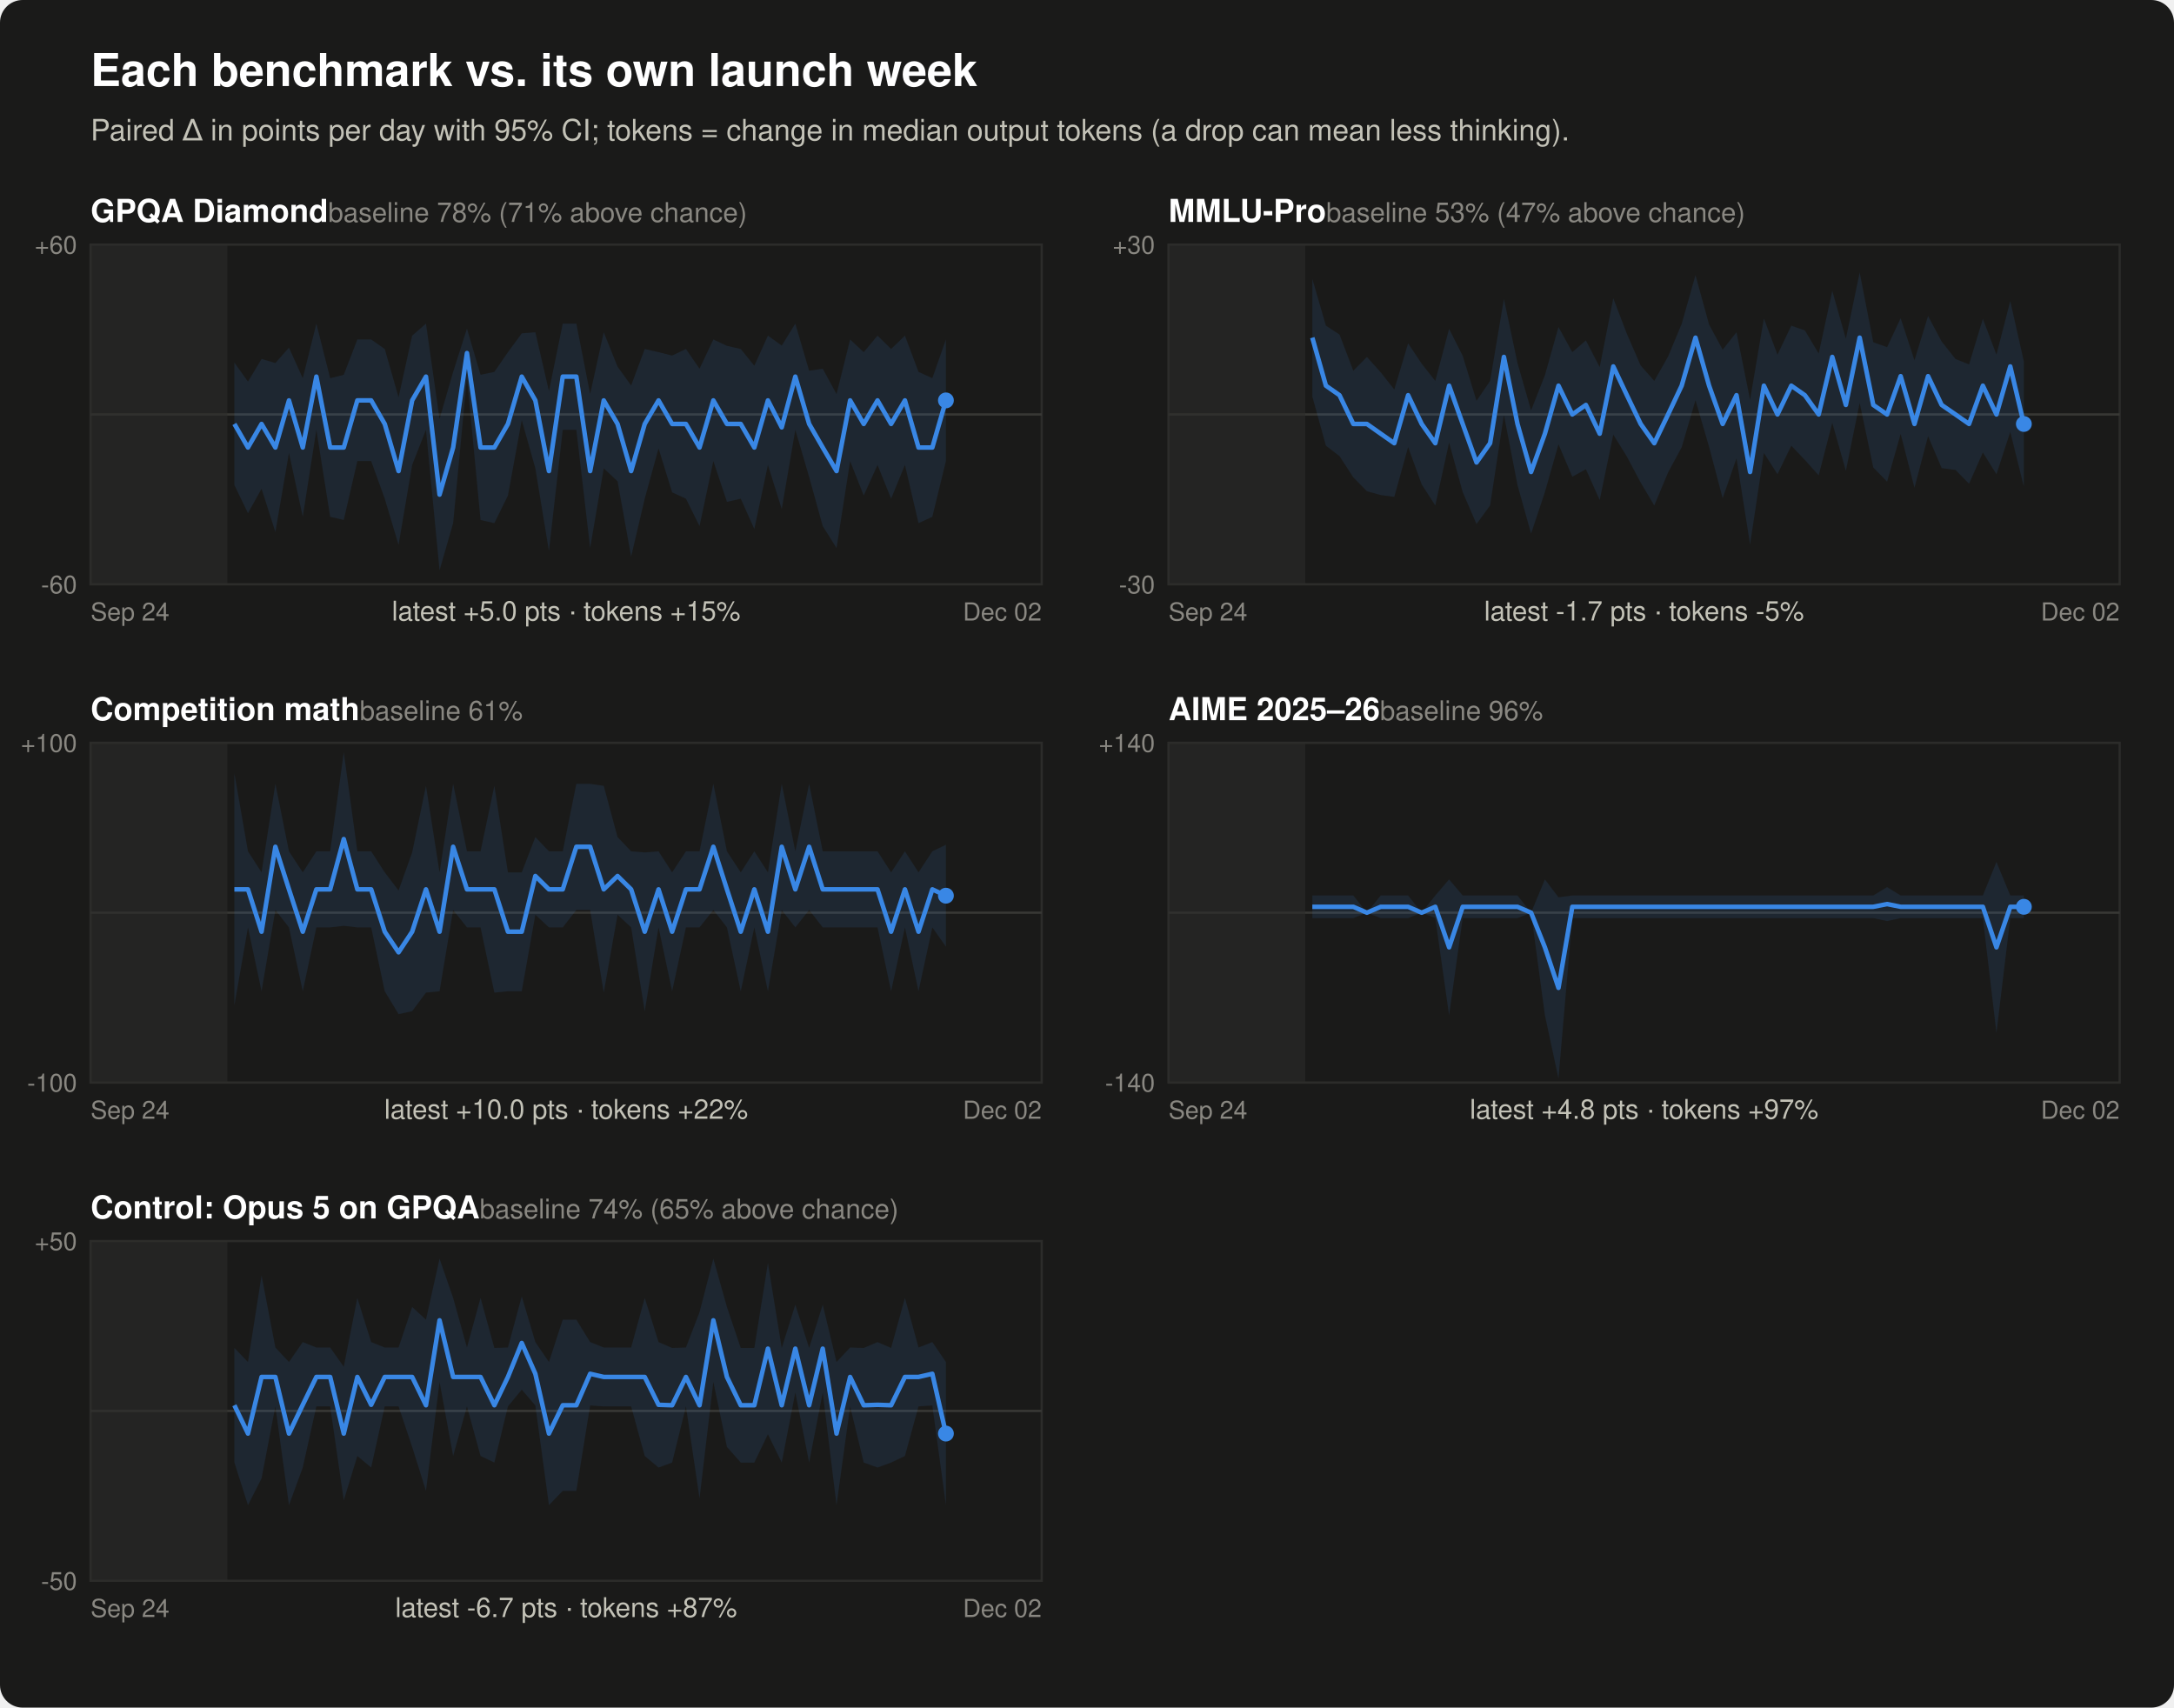
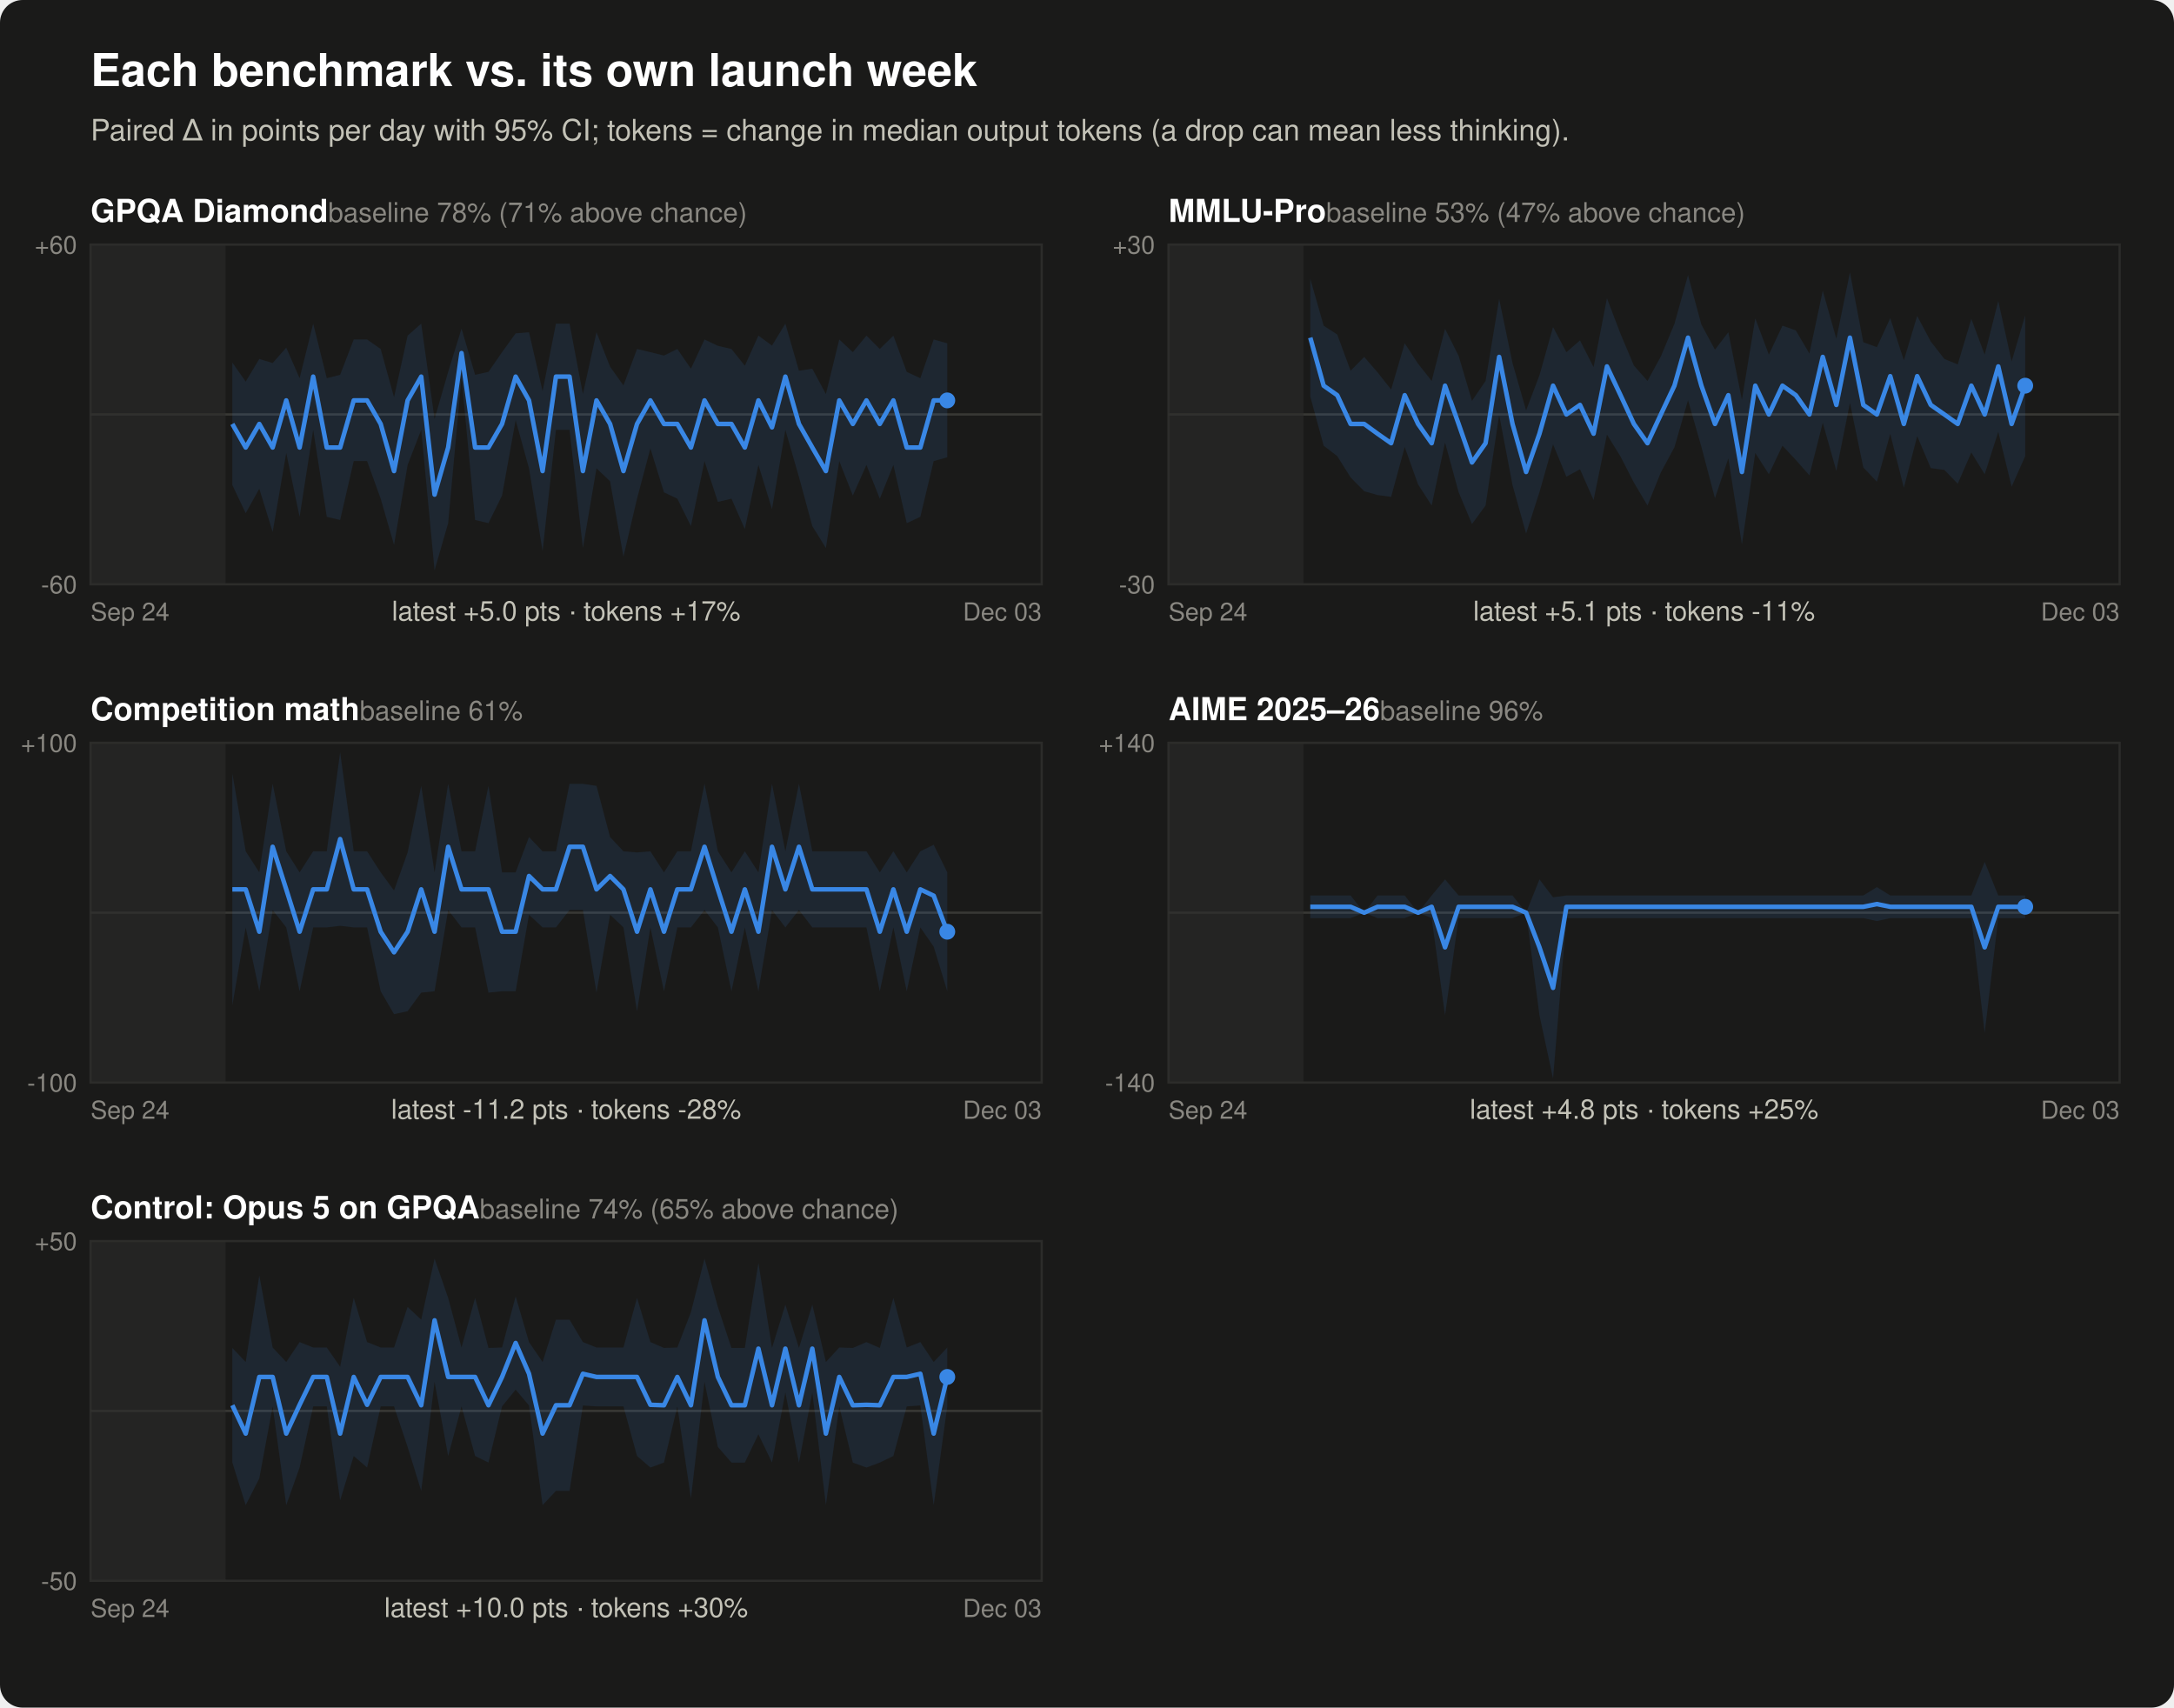
<svg xmlns="http://www.w3.org/2000/svg" width="960" height="754" viewBox="0 0 960 754" font-family="-apple-system, Segoe UI, Helvetica, Arial, sans-serif" role="img" aria-labelledby="ft fd">
  <rect width="960" height="754" rx="10" fill="#1a1a19" />
  <text x="40" y="38" fill="#ffffff" font-size="20" font-weight="600">Each benchmark vs. its own launch week</text>
  <text x="40" y="62" fill="#c3c2b7" font-size="13">Paired Δ in points per day with 95% CI; tokens = change in median output tokens (a drop can mean less thinking).</text>
  <text x="40" y="98" fill="#ffffff" font-size="14" font-weight="600">GPQA Diamond<tspan fill="#898781" font-weight="400" font-size="12">  baseline 78% (71% above chance)</tspan>
  </text>
  <rect x="40" y="108" width="420" height="150" fill="none" stroke="#2c2c2a" />
  <line x1="40" y1="183.0" x2="460" y2="183.0" stroke="#383835" />
  <text x="34" y="262.0" text-anchor="end" fill="#898781" font-size="11">-60</text>
  <text x="34" y="112.0" text-anchor="end" fill="#898781" font-size="11">+60</text>
-   <rect x="40.0" y="108" width="60.4" height="150" fill="#2c2c2a" opacity="0.6" />
+   <rect x="40.0" y="108" width="59.6" height="150" fill="#2c2c2a" opacity="0.6" />
  <text x="40" y="274" fill="#898781" font-size="11">Sep 24</text>
-   <text x="460" y="274" text-anchor="end" fill="#898781" font-size="11">Dec 02</text>
-   <path d="M103.5,160.1 L109.5,168.5 L115.5,158.5 L121.6,160.3 L127.6,153.5 L133.7,167.0 L139.7,142.9 L145.8,167.0 L151.8,165.5 L157.8,149.9 L163.9,149.9 L169.9,154.1 L176.0,175.4 L182.0,148.2 L188.1,142.9 L194.1,185.0 L200.1,164.2 L206.2,145.1 L212.2,165.5 L218.3,164.2 L224.3,155.5 L230.4,147.2 L236.4,146.7 L242.4,172.7 L248.5,142.9 L254.5,142.9 L260.6,174.0 L266.6,146.7 L272.7,161.9 L278.7,170.2 L284.7,154.1 L290.8,155.5 L296.8,157.0 L302.9,154.1 L308.9,162.8 L315.0,149.9 L321.0,152.7 L327.1,154.1 L333.1,161.5 L339.1,148.2 L345.2,152.6 L351.2,142.9 L357.3,163.7 L363.3,162.8 L369.4,174.0 L375.4,149.9 L381.4,155.5 L387.5,148.2 L393.5,154.1 L399.6,148.2 L405.6,164.2 L411.7,167.0 L417.7,149.9 L417.7,203.6 L411.7,228.2 L405.6,231.0 L399.6,205.3 L393.5,220.2 L387.5,205.3 L381.4,218.8 L375.4,203.6 L369.4,242.0 L363.3,232.3 L357.3,210.6 L351.2,189.8 L345.2,224.8 L339.1,205.3 L333.1,233.6 L327.1,220.2 L321.0,221.6 L315.0,203.6 L308.9,232.3 L302.9,220.2 L296.8,217.4 L290.8,198.0 L284.7,220.2 L278.7,245.8 L272.7,212.5 L266.6,206.8 L260.6,242.0 L254.5,189.8 L248.5,189.8 L242.4,243.3 L236.4,206.8 L230.4,185.5 L224.3,218.8 L218.3,231.0 L212.2,229.6 L206.2,166.7 L200.1,231.0 L194.1,251.8 L188.1,189.8 L182.0,205.3 L176.0,240.6 L169.9,220.2 L163.9,203.6 L157.8,203.6 L151.8,229.6 L145.8,228.2 L139.7,189.8 L133.7,228.2 L127.6,200.0 L121.6,234.9 L115.5,215.8 L109.5,226.6 L103.5,214.2 Z" fill="#3987e5" opacity="0.12" />
-   <path d="M103.5,187.2 L109.5,197.6 L115.5,187.2 L121.6,197.6 L127.6,176.8 L133.7,197.6 L139.7,166.3 L145.8,197.6 L151.8,197.6 L157.8,176.8 L163.9,176.8 L169.9,187.2 L176.0,208.0 L182.0,176.8 L188.1,166.3 L194.1,218.4 L200.1,197.6 L206.2,155.9 L212.2,197.6 L218.3,197.6 L224.3,187.2 L230.4,166.3 L236.4,176.8 L242.4,208.0 L248.5,166.3 L254.5,166.3 L260.6,208.0 L266.6,176.8 L272.7,187.2 L278.7,208.0 L284.7,187.2 L290.8,176.8 L296.8,187.2 L302.9,187.2 L308.9,197.6 L315.0,176.8 L321.0,187.2 L327.1,187.2 L333.1,197.6 L339.1,176.8 L345.2,188.7 L351.2,166.3 L357.3,187.2 L363.3,197.6 L369.4,208.0 L375.4,176.8 L381.4,187.2 L387.5,176.8 L393.5,187.2 L399.6,176.8 L405.6,197.6 L411.7,197.6 L417.7,176.8" fill="none" stroke="#3987e5" stroke-width="2" stroke-linejoin="round" />
-   <circle cx="417.7" cy="176.8" r="3.5" fill="#3987e5" />
-   <text x="250.0" y="274" text-anchor="middle" fill="#c3c2b7" font-size="12">latest +5.0 pts · tokens +15%</text>
+   <text x="460" y="274" text-anchor="end" fill="#898781" font-size="11">Dec 03</text>
+   <path d="M102.6,160.1 L108.5,168.5 L114.5,158.5 L120.4,160.3 L126.4,153.5 L132.3,167.0 L138.3,142.9 L144.3,167.0 L150.2,165.5 L156.2,149.9 L162.1,149.9 L168.1,154.1 L174.0,175.4 L180.0,148.2 L186.0,142.9 L191.9,185.0 L197.9,164.2 L203.8,145.1 L209.8,165.5 L215.7,164.2 L221.7,155.5 L227.7,147.2 L233.6,146.7 L239.6,172.7 L245.5,142.9 L251.5,142.9 L257.4,174.0 L263.4,146.7 L269.4,161.9 L275.3,170.2 L281.3,154.1 L287.2,155.5 L293.2,157.0 L299.1,154.1 L305.1,162.8 L311.1,149.9 L317.0,152.7 L323.0,154.1 L328.9,161.5 L334.9,148.2 L340.9,152.6 L346.8,142.9 L352.8,163.7 L358.7,162.8 L364.7,174.0 L370.6,149.9 L376.6,155.5 L382.6,148.2 L388.5,154.1 L394.5,148.2 L400.4,164.2 L406.4,167.0 L412.3,149.9 L418.3,151.6 L418.3,201.9 L412.3,203.6 L406.4,228.2 L400.4,231.0 L394.5,205.3 L388.5,220.2 L382.6,205.3 L376.6,218.8 L370.6,203.6 L364.7,242.0 L358.7,232.3 L352.8,210.6 L346.8,189.8 L340.9,224.8 L334.9,205.3 L328.9,233.6 L323.0,220.2 L317.0,221.6 L311.1,203.6 L305.1,232.3 L299.1,220.2 L293.2,217.4 L287.2,198.0 L281.3,220.2 L275.3,245.8 L269.4,212.5 L263.4,206.8 L257.4,242.0 L251.5,189.8 L245.5,189.8 L239.6,243.3 L233.6,206.8 L227.7,185.5 L221.7,218.8 L215.7,231.0 L209.8,229.6 L203.8,166.7 L197.9,231.0 L191.9,251.8 L186.0,189.8 L180.0,205.3 L174.0,240.6 L168.1,220.2 L162.1,203.6 L156.2,203.6 L150.2,229.6 L144.3,228.2 L138.3,189.8 L132.3,228.2 L126.4,200.0 L120.4,234.9 L114.5,215.8 L108.5,226.6 L102.6,214.2 Z" fill="#3987e5" opacity="0.12" />
+   <path d="M102.6,187.2 L108.5,197.6 L114.5,187.2 L120.4,197.6 L126.4,176.8 L132.3,197.6 L138.3,166.3 L144.3,197.6 L150.2,197.6 L156.2,176.8 L162.1,176.8 L168.1,187.2 L174.0,208.0 L180.0,176.8 L186.0,166.3 L191.9,218.4 L197.9,197.6 L203.8,155.9 L209.8,197.6 L215.7,197.6 L221.7,187.2 L227.7,166.3 L233.6,176.8 L239.6,208.0 L245.5,166.3 L251.5,166.3 L257.4,208.0 L263.4,176.8 L269.4,187.2 L275.3,208.0 L281.3,187.2 L287.2,176.8 L293.2,187.2 L299.1,187.2 L305.1,197.6 L311.1,176.8 L317.0,187.2 L323.0,187.2 L328.9,197.6 L334.9,176.8 L340.9,188.7 L346.8,166.3 L352.8,187.2 L358.7,197.6 L364.7,208.0 L370.6,176.8 L376.6,187.2 L382.6,176.8 L388.5,187.2 L394.5,176.8 L400.4,197.6 L406.4,197.6 L412.3,176.8 L418.3,176.8" fill="none" stroke="#3987e5" stroke-width="2" stroke-linejoin="round" />
+   <circle cx="418.3" cy="176.8" r="3.5" fill="#3987e5" />
+   <text x="250.0" y="274" text-anchor="middle" fill="#c3c2b7" font-size="12">latest +5.0 pts · tokens +17%</text>
  <text x="516" y="98" fill="#ffffff" font-size="14" font-weight="600">MMLU-Pro<tspan fill="#898781" font-weight="400" font-size="12">  baseline 53% (47% above chance)</tspan>
  </text>
  <rect x="516" y="108" width="420" height="150" fill="none" stroke="#2c2c2a" />
  <line x1="516" y1="183.0" x2="936" y2="183.0" stroke="#383835" />
  <text x="510" y="262.0" text-anchor="end" fill="#898781" font-size="11">-30</text>
  <text x="510" y="112.0" text-anchor="end" fill="#898781" font-size="11">+30</text>
-   <rect x="516.0" y="108" width="60.4" height="150" fill="#2c2c2a" opacity="0.6" />
+   <rect x="516.0" y="108" width="59.6" height="150" fill="#2c2c2a" opacity="0.6" />
  <text x="516" y="274" fill="#898781" font-size="11">Sep 24</text>
-   <text x="936" y="274" text-anchor="end" fill="#898781" font-size="11">Dec 02</text>
-   <path d="M579.5,123.1 L585.5,143.8 L591.5,147.7 L597.6,163.7 L603.6,157.6 L609.7,164.4 L615.7,172.0 L621.8,151.6 L627.8,160.6 L633.8,168.2 L639.9,145.2 L645.9,157.1 L652.0,177.0 L658.0,168.2 L664.1,132.0 L670.1,160.3 L676.1,181.2 L682.2,165.7 L688.2,144.4 L694.3,155.5 L700.3,150.3 L706.4,162.1 L712.4,131.7 L718.4,147.4 L724.5,161.4 L730.5,168.2 L736.6,157.4 L742.6,143.0 L748.7,121.5 L754.7,143.3 L760.7,154.4 L766.8,146.7 L772.8,176.5 L778.9,140.6 L784.9,156.6 L791.0,143.8 L797.0,145.9 L803.1,156.1 L809.1,128.4 L815.1,149.6 L821.2,120.3 L827.2,151.1 L833.3,153.3 L839.3,140.5 L845.4,159.1 L851.4,139.5 L857.4,150.8 L863.5,158.5 L869.5,160.9 L875.6,140.8 L881.6,156.6 L887.7,132.9 L893.7,159.6 L893.7,214.9 L887.7,190.7 L881.6,209.4 L875.6,199.8 L869.5,213.6 L863.5,207.5 L857.4,206.7 L851.4,192.6 L845.4,215.4 L839.3,191.6 L833.3,212.7 L827.2,206.4 L821.2,177.9 L815.1,207.9 L809.1,186.7 L803.1,209.9 L797.0,203.1 L791.0,196.8 L784.9,209.4 L778.9,200.0 L772.8,240.4 L766.8,202.4 L760.7,220.0 L754.7,197.3 L748.7,176.7 L742.6,197.5 L736.6,208.6 L730.5,223.2 L724.5,213.1 L718.4,201.6 L712.4,191.9 L706.4,220.8 L700.3,207.2 L694.3,210.5 L688.2,196.2 L682.2,217.3 L676.1,235.6 L670.1,214.2 L664.1,183.2 L658.0,223.2 L652.0,231.4 L645.9,217.3 L639.9,195.4 L633.8,223.2 L627.8,213.9 L621.8,197.4 L615.7,219.4 L609.7,218.6 L603.6,216.9 L597.6,210.8 L591.5,201.4 L585.5,196.8 L579.5,175.1 Z" fill="#3987e5" opacity="0.12" />
-   <path d="M579.5,149.1 L585.5,170.3 L591.5,174.5 L597.6,187.2 L603.6,187.2 L609.7,191.5 L615.7,195.7 L621.8,174.5 L627.8,187.2 L633.8,195.7 L639.9,170.3 L645.9,187.2 L652.0,204.2 L658.0,195.7 L664.1,157.6 L670.1,187.2 L676.1,208.4 L682.2,191.5 L688.2,170.3 L694.3,183.0 L700.3,178.8 L706.4,191.5 L712.4,161.8 L718.4,174.5 L724.5,187.2 L730.5,195.7 L736.6,183.0 L742.6,170.3 L748.7,149.1 L754.7,170.3 L760.7,187.2 L766.8,174.5 L772.8,208.4 L778.9,170.3 L784.9,183.0 L791.0,170.3 L797.0,174.5 L803.1,183.0 L809.1,157.6 L815.1,178.8 L821.2,149.1 L827.2,178.8 L833.3,183.0 L839.3,166.1 L845.4,187.2 L851.4,166.1 L857.4,178.8 L863.5,183.0 L869.5,187.2 L875.6,170.3 L881.6,183.0 L887.7,161.8 L893.7,187.2" fill="none" stroke="#3987e5" stroke-width="2" stroke-linejoin="round" />
-   <circle cx="893.7" cy="187.2" r="3.5" fill="#3987e5" />
-   <text x="726.0" y="274" text-anchor="middle" fill="#c3c2b7" font-size="12">latest -1.7 pts · tokens -5%</text>
+   <text x="936" y="274" text-anchor="end" fill="#898781" font-size="11">Dec 03</text>
+   <path d="M578.6,123.1 L584.5,143.8 L590.5,147.7 L596.4,163.7 L602.4,157.6 L608.3,164.4 L614.3,172.0 L620.3,151.6 L626.2,160.6 L632.2,168.2 L638.1,145.2 L644.1,157.1 L650.0,177.0 L656.0,168.2 L662.0,132.0 L667.9,160.3 L673.9,181.2 L679.8,165.7 L685.8,144.4 L691.7,155.5 L697.7,150.3 L703.7,162.1 L709.6,131.7 L715.6,147.4 L721.5,161.4 L727.5,168.2 L733.4,157.4 L739.4,143.0 L745.4,121.5 L751.3,143.3 L757.3,154.4 L763.2,146.7 L769.2,176.5 L775.1,140.6 L781.1,156.6 L787.1,143.8 L793.0,145.9 L799.0,156.1 L804.9,128.4 L810.9,149.6 L816.9,120.3 L822.8,151.1 L828.8,153.3 L834.7,140.5 L840.7,159.1 L846.6,139.5 L852.6,150.8 L858.6,158.5 L864.5,160.9 L870.5,140.8 L876.4,156.6 L882.4,132.9 L888.3,159.6 L894.3,139.2 L894.3,201.4 L888.3,214.9 L882.4,190.7 L876.4,209.4 L870.5,199.8 L864.5,213.6 L858.6,207.5 L852.6,206.7 L846.6,192.6 L840.7,215.4 L834.7,191.6 L828.8,212.7 L822.8,206.4 L816.9,177.9 L810.9,207.9 L804.9,186.7 L799.0,209.9 L793.0,203.1 L787.1,196.8 L781.1,209.4 L775.1,200.0 L769.2,240.4 L763.2,202.4 L757.3,220.0 L751.3,197.3 L745.4,176.7 L739.4,197.5 L733.4,208.6 L727.5,223.2 L721.5,213.1 L715.6,201.6 L709.6,191.9 L703.7,220.8 L697.7,207.2 L691.7,210.5 L685.8,196.2 L679.8,217.3 L673.9,235.6 L667.9,214.2 L662.0,183.2 L656.0,223.2 L650.0,231.4 L644.1,217.3 L638.1,195.4 L632.2,223.2 L626.2,213.9 L620.3,197.4 L614.3,219.4 L608.3,218.6 L602.4,216.9 L596.4,210.8 L590.5,201.4 L584.5,196.8 L578.6,175.1 Z" fill="#3987e5" opacity="0.12" />
+   <path d="M578.6,149.1 L584.5,170.3 L590.5,174.5 L596.4,187.2 L602.4,187.2 L608.3,191.5 L614.3,195.7 L620.3,174.5 L626.2,187.2 L632.2,195.7 L638.1,170.3 L644.1,187.2 L650.0,204.2 L656.0,195.7 L662.0,157.6 L667.9,187.2 L673.9,208.4 L679.8,191.5 L685.8,170.3 L691.7,183.0 L697.7,178.8 L703.7,191.5 L709.6,161.8 L715.6,174.5 L721.5,187.2 L727.5,195.7 L733.4,183.0 L739.4,170.3 L745.4,149.1 L751.3,170.3 L757.3,187.2 L763.2,174.5 L769.2,208.4 L775.1,170.3 L781.1,183.0 L787.1,170.3 L793.0,174.5 L799.0,183.0 L804.9,157.6 L810.9,178.8 L816.9,149.1 L822.8,178.8 L828.8,183.0 L834.7,166.1 L840.7,187.2 L846.6,166.1 L852.6,178.8 L858.6,183.0 L864.5,187.2 L870.5,170.3 L876.4,183.0 L882.4,161.8 L888.3,187.2 L894.3,170.3" fill="none" stroke="#3987e5" stroke-width="2" stroke-linejoin="round" />
+   <circle cx="894.3" cy="170.3" r="3.5" fill="#3987e5" />
+   <text x="726.0" y="274" text-anchor="middle" fill="#c3c2b7" font-size="12">latest +5.1 pts · tokens -11%</text>
  <text x="40" y="318" fill="#ffffff" font-size="14" font-weight="600">Competition math<tspan fill="#898781" font-weight="400" font-size="12">  baseline 61%</tspan>
  </text>
  <rect x="40" y="328" width="420" height="150" fill="none" stroke="#2c2c2a" />
  <line x1="40" y1="403.0" x2="460" y2="403.0" stroke="#383835" />
  <text x="34" y="482.0" text-anchor="end" fill="#898781" font-size="11">-100</text>
  <text x="34" y="332.0" text-anchor="end" fill="#898781" font-size="11">+100</text>
-   <rect x="40.0" y="328" width="60.4" height="150" fill="#2c2c2a" opacity="0.6" />
+   <rect x="40.0" y="328" width="59.6" height="150" fill="#2c2c2a" opacity="0.6" />
  <text x="40" y="494" fill="#898781" font-size="11">Sep 24</text>
-   <text x="460" y="494" text-anchor="end" fill="#898781" font-size="11">Dec 02</text>
-   <path d="M103.5,341.5 L109.5,375.9 L115.5,385.2 L121.6,346.1 L127.6,375.9 L133.7,385.2 L139.7,375.9 L145.8,375.9 L151.8,332.2 L157.8,375.9 L163.9,375.9 L169.9,385.2 L176.0,393.2 L182.0,376.4 L188.1,347.0 L194.1,385.2 L200.1,346.1 L206.2,375.9 L212.2,375.9 L218.3,347.0 L224.3,385.2 L230.4,385.2 L236.4,369.6 L242.4,375.9 L248.5,375.9 L254.5,346.1 L260.6,346.1 L266.6,347.0 L272.7,369.6 L278.7,375.9 L284.7,376.4 L290.8,375.9 L296.8,385.2 L302.9,375.9 L308.9,375.9 L315.0,346.1 L321.0,375.9 L327.1,385.2 L333.1,375.9 L339.1,385.2 L345.2,346.1 L351.2,375.9 L357.3,346.1 L363.3,375.9 L369.4,375.9 L375.4,375.9 L381.4,375.9 L387.5,375.9 L393.5,385.2 L399.6,375.9 L405.6,385.2 L411.7,375.9 L417.7,373.0 L417.7,418.0 L411.7,409.5 L405.6,437.7 L399.6,409.5 L393.5,437.7 L387.5,409.5 L381.4,409.5 L375.4,409.5 L369.4,409.5 L363.3,409.5 L357.3,401.8 L351.2,409.5 L345.2,401.8 L339.1,437.7 L333.1,409.5 L327.1,437.7 L321.0,409.5 L315.0,401.8 L308.9,409.5 L302.9,409.5 L296.8,437.7 L290.8,409.5 L284.7,446.5 L278.7,409.5 L272.7,403.9 L266.6,438.3 L260.6,401.8 L254.5,401.8 L248.5,409.5 L242.4,409.5 L236.4,403.9 L230.4,437.7 L224.3,437.7 L218.3,438.3 L212.2,409.5 L206.2,409.5 L200.1,401.8 L194.1,437.7 L188.1,438.3 L182.0,446.5 L176.0,447.8 L169.9,437.7 L163.9,409.5 L157.8,409.5 L151.8,408.8 L145.8,409.5 L139.7,409.5 L133.7,437.7 L127.6,409.5 L121.6,401.8 L115.5,437.7 L109.5,409.5 L103.5,443.9 Z" fill="#3987e5" opacity="0.12" />
-   <path d="M103.5,392.7 L109.5,392.7 L115.5,411.4 L121.6,373.9 L127.6,392.7 L133.7,411.4 L139.7,392.7 L145.8,392.7 L151.8,370.5 L157.8,392.7 L163.9,392.7 L169.9,411.4 L176.0,420.5 L182.0,411.4 L188.1,392.7 L194.1,411.4 L200.1,373.9 L206.2,392.7 L212.2,392.7 L218.3,392.7 L224.3,411.4 L230.4,411.4 L236.4,386.8 L242.4,392.7 L248.5,392.7 L254.5,373.9 L260.6,373.9 L266.6,392.7 L272.7,386.8 L278.7,392.7 L284.7,411.4 L290.8,392.7 L296.8,411.4 L302.9,392.7 L308.9,392.7 L315.0,373.9 L321.0,392.7 L327.1,411.4 L333.1,392.7 L339.1,411.4 L345.2,373.9 L351.2,392.7 L357.3,373.9 L363.3,392.7 L369.4,392.7 L375.4,392.7 L381.4,392.7 L387.5,392.7 L393.5,411.4 L399.6,392.7 L405.6,411.4 L411.7,392.7 L417.7,395.5" fill="none" stroke="#3987e5" stroke-width="2" stroke-linejoin="round" />
-   <circle cx="417.7" cy="395.5" r="3.5" fill="#3987e5" />
-   <text x="250.0" y="494" text-anchor="middle" fill="#c3c2b7" font-size="12">latest +10.0 pts · tokens +22%</text>
+   <text x="460" y="494" text-anchor="end" fill="#898781" font-size="11">Dec 03</text>
+   <path d="M102.6,341.5 L108.5,375.9 L114.5,385.2 L120.4,346.1 L126.4,375.9 L132.3,385.2 L138.3,375.9 L144.3,375.9 L150.2,332.2 L156.2,375.9 L162.1,375.9 L168.1,385.2 L174.0,393.2 L180.0,376.4 L186.0,347.0 L191.9,385.2 L197.9,346.1 L203.8,375.9 L209.8,375.9 L215.7,347.0 L221.7,385.2 L227.7,385.2 L233.6,369.6 L239.6,375.9 L245.5,375.9 L251.5,346.1 L257.4,346.1 L263.4,347.0 L269.4,369.6 L275.3,375.9 L281.3,376.4 L287.2,375.9 L293.2,385.2 L299.1,375.9 L305.1,375.9 L311.1,346.1 L317.0,375.9 L323.0,385.2 L328.9,375.9 L334.9,385.2 L340.9,346.1 L346.8,375.9 L352.8,346.1 L358.7,375.9 L364.7,375.9 L370.6,375.9 L376.6,375.9 L382.6,375.9 L388.5,385.2 L394.5,375.9 L400.4,385.2 L406.4,375.9 L412.3,373.0 L418.3,385.2 L418.3,437.7 L412.3,418.0 L406.4,409.5 L400.4,437.7 L394.5,409.5 L388.5,437.7 L382.6,409.5 L376.6,409.5 L370.6,409.5 L364.7,409.5 L358.7,409.5 L352.8,401.8 L346.8,409.5 L340.9,401.8 L334.9,437.7 L328.9,409.5 L323.0,437.7 L317.0,409.5 L311.1,401.8 L305.1,409.5 L299.1,409.5 L293.2,437.7 L287.2,409.5 L281.3,446.5 L275.3,409.5 L269.4,403.9 L263.4,438.3 L257.4,401.8 L251.5,401.8 L245.5,409.5 L239.6,409.5 L233.6,403.9 L227.7,437.7 L221.7,437.7 L215.7,438.3 L209.8,409.5 L203.8,409.5 L197.9,401.8 L191.9,437.7 L186.0,438.3 L180.0,446.5 L174.0,447.8 L168.1,437.7 L162.1,409.5 L156.2,409.5 L150.2,408.8 L144.3,409.5 L138.3,409.5 L132.3,437.7 L126.4,409.5 L120.4,401.8 L114.5,437.7 L108.5,409.5 L102.6,443.9 Z" fill="#3987e5" opacity="0.12" />
+   <path d="M102.6,392.7 L108.5,392.7 L114.5,411.4 L120.4,373.9 L126.4,392.7 L132.3,411.4 L138.3,392.7 L144.3,392.7 L150.2,370.5 L156.2,392.7 L162.1,392.7 L168.1,411.4 L174.0,420.5 L180.0,411.4 L186.0,392.7 L191.9,411.4 L197.9,373.9 L203.8,392.7 L209.8,392.7 L215.7,392.7 L221.7,411.4 L227.7,411.4 L233.6,386.8 L239.6,392.7 L245.5,392.7 L251.5,373.9 L257.4,373.9 L263.4,392.7 L269.4,386.8 L275.3,392.7 L281.3,411.4 L287.2,392.7 L293.2,411.4 L299.1,392.7 L305.1,392.7 L311.1,373.9 L317.0,392.7 L323.0,411.4 L328.9,392.7 L334.9,411.4 L340.9,373.9 L346.8,392.7 L352.8,373.9 L358.7,392.7 L364.7,392.7 L370.6,392.7 L376.6,392.7 L382.6,392.7 L388.5,411.4 L394.5,392.7 L400.4,411.4 L406.4,392.7 L412.3,395.5 L418.3,411.4" fill="none" stroke="#3987e5" stroke-width="2" stroke-linejoin="round" />
+   <circle cx="418.3" cy="411.4" r="3.5" fill="#3987e5" />
+   <text x="250.0" y="494" text-anchor="middle" fill="#c3c2b7" font-size="12">latest -11.2 pts · tokens -28%</text>
  <text x="516" y="318" fill="#ffffff" font-size="14" font-weight="600">AIME 2025–26<tspan fill="#898781" font-weight="400" font-size="12">  baseline 96%</tspan>
  </text>
  <rect x="516" y="328" width="420" height="150" fill="none" stroke="#2c2c2a" />
  <line x1="516" y1="403.0" x2="936" y2="403.0" stroke="#383835" />
  <text x="510" y="482.0" text-anchor="end" fill="#898781" font-size="11">-140</text>
  <text x="510" y="332.0" text-anchor="end" fill="#898781" font-size="11">+140</text>
-   <rect x="516.0" y="328" width="60.4" height="150" fill="#2c2c2a" opacity="0.6" />
+   <rect x="516.0" y="328" width="59.6" height="150" fill="#2c2c2a" opacity="0.6" />
  <text x="516" y="494" fill="#898781" font-size="11">Sep 24</text>
-   <text x="936" y="494" text-anchor="end" fill="#898781" font-size="11">Dec 02</text>
-   <path d="M579.5,395.4 L585.5,395.4 L591.5,395.4 L597.6,395.4 L603.6,403.0 L609.7,395.4 L615.7,395.4 L621.8,395.4 L627.8,403.0 L633.8,395.4 L639.9,388.3 L645.9,395.4 L652.0,395.4 L658.0,395.4 L664.1,395.4 L670.1,395.4 L676.1,403.0 L682.2,388.3 L688.2,396.2 L694.3,395.4 L700.3,395.4 L706.4,395.4 L712.4,395.4 L718.4,395.4 L724.5,395.4 L730.5,395.4 L736.6,395.4 L742.6,395.4 L748.7,395.4 L754.7,395.4 L760.7,395.4 L766.8,395.4 L772.8,395.4 L778.9,395.4 L784.9,395.4 L791.0,395.4 L797.0,395.4 L803.1,395.4 L809.1,395.4 L815.1,395.4 L821.2,395.4 L827.2,395.4 L833.3,391.7 L839.3,395.4 L845.4,395.4 L851.4,395.4 L857.4,395.4 L863.5,395.4 L869.5,395.4 L875.6,395.4 L881.6,380.6 L887.7,395.4 L893.7,395.4 L893.7,405.4 L887.7,405.4 L881.6,456.1 L875.6,405.4 L869.5,405.4 L863.5,405.4 L857.4,405.4 L851.4,405.4 L845.4,405.4 L839.3,405.4 L833.3,406.7 L827.2,405.4 L821.2,405.4 L815.1,405.4 L809.1,405.4 L803.1,405.4 L797.0,405.4 L791.0,405.4 L784.9,405.4 L778.9,405.4 L772.8,405.4 L766.8,405.4 L760.7,405.4 L754.7,405.4 L748.7,405.4 L742.6,405.4 L736.6,405.4 L730.5,405.4 L724.5,405.4 L718.4,405.4 L712.4,405.4 L706.4,405.4 L700.3,405.4 L694.3,405.4 L688.2,476.2 L682.2,448.3 L676.1,403.0 L670.1,405.4 L664.1,405.4 L658.0,405.4 L652.0,405.4 L645.9,405.4 L639.9,448.3 L633.8,405.4 L627.8,403.0 L621.8,405.4 L615.7,405.4 L609.7,405.4 L603.6,403.0 L597.6,405.4 L591.5,405.4 L585.5,405.4 L579.5,405.4 Z" fill="#3987e5" opacity="0.12" />
-   <path d="M579.5,400.4 L585.5,400.4 L591.5,400.4 L597.6,400.4 L603.6,403.0 L609.7,400.4 L615.7,400.4 L621.8,400.4 L627.8,403.0 L633.8,400.4 L639.9,418.3 L645.9,400.4 L652.0,400.4 L658.0,400.4 L664.1,400.4 L670.1,400.4 L676.1,403.0 L682.2,418.3 L688.2,436.2 L694.3,400.4 L700.3,400.4 L706.4,400.4 L712.4,400.4 L718.4,400.4 L724.5,400.4 L730.5,400.4 L736.6,400.4 L742.6,400.4 L748.7,400.4 L754.7,400.4 L760.7,400.4 L766.8,400.4 L772.8,400.4 L778.9,400.4 L784.9,400.4 L791.0,400.4 L797.0,400.4 L803.1,400.4 L809.1,400.4 L815.1,400.4 L821.2,400.4 L827.2,400.4 L833.3,399.2 L839.3,400.4 L845.4,400.4 L851.4,400.4 L857.4,400.4 L863.5,400.4 L869.5,400.4 L875.6,400.4 L881.6,418.3 L887.7,400.4 L893.7,400.4" fill="none" stroke="#3987e5" stroke-width="2" stroke-linejoin="round" />
-   <circle cx="893.7" cy="400.4" r="3.5" fill="#3987e5" />
-   <text x="726.0" y="494" text-anchor="middle" fill="#c3c2b7" font-size="12">latest +4.8 pts · tokens +97%</text>
+   <text x="936" y="494" text-anchor="end" fill="#898781" font-size="11">Dec 03</text>
+   <path d="M578.6,395.4 L584.5,395.4 L590.5,395.4 L596.4,395.4 L602.4,403.0 L608.3,395.4 L614.3,395.4 L620.3,395.4 L626.2,403.0 L632.2,395.4 L638.1,388.3 L644.1,395.4 L650.0,395.4 L656.0,395.4 L662.0,395.4 L667.9,395.4 L673.9,403.0 L679.8,388.3 L685.8,396.2 L691.7,395.4 L697.7,395.4 L703.7,395.4 L709.6,395.4 L715.6,395.4 L721.5,395.4 L727.5,395.4 L733.4,395.4 L739.4,395.4 L745.4,395.4 L751.3,395.4 L757.3,395.4 L763.2,395.4 L769.2,395.4 L775.1,395.4 L781.1,395.4 L787.1,395.4 L793.0,395.4 L799.0,395.4 L804.9,395.4 L810.9,395.4 L816.9,395.4 L822.8,395.4 L828.8,391.7 L834.7,395.4 L840.7,395.4 L846.6,395.4 L852.6,395.4 L858.6,395.4 L864.5,395.4 L870.5,395.4 L876.4,380.6 L882.4,395.4 L888.3,395.4 L894.3,395.4 L894.3,405.4 L888.3,405.4 L882.4,405.4 L876.4,456.1 L870.5,405.4 L864.5,405.4 L858.6,405.4 L852.6,405.4 L846.6,405.4 L840.7,405.4 L834.7,405.4 L828.8,406.7 L822.8,405.4 L816.9,405.4 L810.9,405.4 L804.9,405.4 L799.0,405.4 L793.0,405.4 L787.1,405.4 L781.1,405.4 L775.1,405.4 L769.2,405.4 L763.2,405.4 L757.3,405.4 L751.3,405.4 L745.4,405.4 L739.4,405.4 L733.4,405.4 L727.5,405.4 L721.5,405.4 L715.6,405.4 L709.6,405.4 L703.7,405.4 L697.7,405.4 L691.7,405.4 L685.8,476.2 L679.8,448.3 L673.9,403.0 L667.9,405.4 L662.0,405.4 L656.0,405.4 L650.0,405.4 L644.1,405.4 L638.1,448.3 L632.2,405.4 L626.2,403.0 L620.3,405.4 L614.3,405.4 L608.3,405.4 L602.4,403.0 L596.4,405.4 L590.5,405.4 L584.5,405.4 L578.6,405.4 Z" fill="#3987e5" opacity="0.12" />
+   <path d="M578.6,400.4 L584.5,400.4 L590.5,400.4 L596.4,400.4 L602.4,403.0 L608.3,400.4 L614.3,400.4 L620.3,400.4 L626.2,403.0 L632.2,400.4 L638.1,418.3 L644.1,400.4 L650.0,400.4 L656.0,400.4 L662.0,400.4 L667.9,400.4 L673.9,403.0 L679.8,418.3 L685.8,436.2 L691.7,400.4 L697.7,400.4 L703.7,400.4 L709.6,400.4 L715.6,400.4 L721.5,400.4 L727.5,400.4 L733.4,400.4 L739.4,400.4 L745.4,400.4 L751.3,400.4 L757.3,400.4 L763.2,400.4 L769.2,400.4 L775.1,400.4 L781.1,400.4 L787.1,400.4 L793.0,400.4 L799.0,400.4 L804.9,400.4 L810.9,400.4 L816.9,400.4 L822.8,400.4 L828.8,399.2 L834.7,400.4 L840.7,400.4 L846.6,400.4 L852.6,400.4 L858.6,400.4 L864.5,400.4 L870.5,400.4 L876.4,418.3 L882.4,400.4 L888.3,400.4 L894.3,400.4" fill="none" stroke="#3987e5" stroke-width="2" stroke-linejoin="round" />
+   <circle cx="894.3" cy="400.4" r="3.5" fill="#3987e5" />
+   <text x="726.0" y="494" text-anchor="middle" fill="#c3c2b7" font-size="12">latest +4.8 pts · tokens +25%</text>
  <text x="40" y="538" fill="#ffffff" font-size="14" font-weight="600">Control: Opus 5 on GPQA<tspan fill="#898781" font-weight="400" font-size="12">  baseline 74% (65% above chance)</tspan>
  </text>
  <rect x="40" y="548" width="420" height="150" fill="none" stroke="#2c2c2a" />
  <line x1="40" y1="623.0" x2="460" y2="623.0" stroke="#383835" />
  <text x="34" y="702.0" text-anchor="end" fill="#898781" font-size="11">-50</text>
  <text x="34" y="552.0" text-anchor="end" fill="#898781" font-size="11">+50</text>
-   <rect x="40.0" y="548" width="60.4" height="150" fill="#2c2c2a" opacity="0.6" />
+   <rect x="40.0" y="548" width="59.6" height="150" fill="#2c2c2a" opacity="0.6" />
  <text x="40" y="714" fill="#898781" font-size="11">Sep 24</text>
-   <text x="460" y="714" text-anchor="end" fill="#898781" font-size="11">Dec 02</text>
-   <path d="M103.5,595.2 L109.5,601.4 L115.5,563.2 L121.6,595.0 L127.6,601.4 L133.7,592.6 L139.7,595.0 L145.8,595.0 L151.8,603.5 L157.8,573.1 L163.9,592.6 L169.9,595.0 L176.0,595.0 L182.0,577.1 L188.1,582.7 L194.1,555.8 L200.1,573.1 L206.2,595.0 L212.2,573.1 L218.3,595.2 L224.3,595.0 L230.4,572.4 L236.4,592.6 L242.4,601.4 L248.5,582.7 L254.5,582.7 L260.6,592.6 L266.6,595.0 L272.7,595.0 L278.7,595.0 L284.7,573.1 L290.8,592.6 L296.8,595.2 L302.9,595.0 L308.9,579.4 L315.0,555.8 L321.0,577.1 L327.1,595.2 L333.1,595.2 L339.1,557.7 L345.2,595.2 L351.2,576.1 L357.3,595.2 L363.3,576.1 L369.4,601.4 L375.4,595.0 L381.4,595.2 L387.5,592.6 L393.5,595.2 L399.6,573.1 L405.6,595.0 L411.7,592.6 L417.7,601.4 L417.7,664.6 L411.7,620.6 L405.6,621.0 L399.6,642.9 L393.5,645.8 L387.5,648.0 L381.4,645.8 L375.4,621.0 L369.4,664.6 L363.3,614.9 L357.3,645.8 L351.2,614.9 L345.2,645.8 L339.1,633.3 L333.1,645.8 L327.1,645.8 L321.0,638.9 L315.0,610.2 L308.9,661.6 L302.9,621.0 L296.8,645.8 L290.8,648.0 L284.7,642.9 L278.7,621.0 L272.7,621.0 L266.6,621.0 L260.6,620.6 L254.5,658.3 L248.5,658.3 L242.4,664.6 L236.4,620.6 L230.4,613.6 L224.3,621.0 L218.3,645.8 L212.2,642.9 L206.2,621.0 L200.1,642.9 L194.1,610.2 L188.1,658.3 L182.0,638.9 L176.0,621.0 L169.9,621.0 L163.9,648.0 L157.8,642.9 L151.8,662.5 L145.8,621.0 L139.7,621.0 L133.7,648.0 L127.6,664.6 L121.6,621.0 L115.5,652.8 L109.5,664.6 L103.5,645.8 Z" fill="#3987e5" opacity="0.12" />
-   <path d="M103.5,620.5 L109.5,633.0 L115.5,608.0 L121.6,608.0 L127.6,633.0 L133.7,620.3 L139.7,608.0 L145.8,608.0 L151.8,633.0 L157.8,608.0 L163.9,620.3 L169.9,608.0 L176.0,608.0 L182.0,608.0 L188.1,620.5 L194.1,583.0 L200.1,608.0 L206.2,608.0 L212.2,608.0 L218.3,620.5 L224.3,608.0 L230.4,593.0 L236.4,606.6 L242.4,633.0 L248.5,620.5 L254.5,620.5 L260.6,606.6 L266.6,608.0 L272.7,608.0 L278.7,608.0 L284.7,608.0 L290.8,620.3 L296.8,620.5 L302.9,608.0 L308.9,620.5 L315.0,583.0 L321.0,608.0 L327.1,620.5 L333.1,620.5 L339.1,595.5 L345.2,620.5 L351.2,595.5 L357.3,620.5 L363.3,595.5 L369.4,633.0 L375.4,608.0 L381.4,620.5 L387.5,620.3 L393.5,620.5 L399.6,608.0 L405.6,608.0 L411.7,606.6 L417.7,633.0" fill="none" stroke="#3987e5" stroke-width="2" stroke-linejoin="round" />
-   <circle cx="417.7" cy="633.0" r="3.5" fill="#3987e5" />
-   <text x="250.0" y="714" text-anchor="middle" fill="#c3c2b7" font-size="12">latest -6.7 pts · tokens +87%</text>
+   <text x="460" y="714" text-anchor="end" fill="#898781" font-size="11">Dec 03</text>
+   <path d="M102.6,595.2 L108.5,601.4 L114.5,563.2 L120.4,595.0 L126.4,601.4 L132.3,592.6 L138.3,595.0 L144.3,595.0 L150.2,603.5 L156.2,573.1 L162.1,592.6 L168.1,595.0 L174.0,595.0 L180.0,577.1 L186.0,582.7 L191.9,555.8 L197.9,573.1 L203.8,595.0 L209.8,573.1 L215.7,595.2 L221.7,595.0 L227.7,572.4 L233.6,592.6 L239.6,601.4 L245.5,582.7 L251.5,582.7 L257.4,592.6 L263.4,595.0 L269.4,595.0 L275.3,595.0 L281.3,573.1 L287.2,592.6 L293.2,595.2 L299.1,595.0 L305.1,579.4 L311.1,555.8 L317.0,577.1 L323.0,595.2 L328.9,595.2 L334.9,557.7 L340.9,595.2 L346.8,576.1 L352.8,595.2 L358.7,576.1 L364.7,601.4 L370.6,595.0 L376.6,595.2 L382.6,592.6 L388.5,595.2 L394.5,573.1 L400.4,595.0 L406.4,592.6 L412.3,601.4 L418.3,595.0 L418.3,621.0 L412.3,664.6 L406.4,620.6 L400.4,621.0 L394.5,642.9 L388.5,645.8 L382.6,648.0 L376.6,645.8 L370.6,621.0 L364.7,664.6 L358.7,614.9 L352.8,645.8 L346.8,614.9 L340.9,645.8 L334.9,633.3 L328.9,645.8 L323.0,645.8 L317.0,638.9 L311.1,610.2 L305.1,661.6 L299.1,621.0 L293.2,645.8 L287.2,648.0 L281.3,642.9 L275.3,621.0 L269.4,621.0 L263.4,621.0 L257.4,620.6 L251.5,658.3 L245.5,658.3 L239.6,664.6 L233.6,620.6 L227.7,613.6 L221.7,621.0 L215.7,645.8 L209.8,642.9 L203.8,621.0 L197.9,642.9 L191.9,610.2 L186.0,658.3 L180.0,638.9 L174.0,621.0 L168.1,621.0 L162.1,648.0 L156.2,642.9 L150.2,662.5 L144.3,621.0 L138.3,621.0 L132.3,648.0 L126.4,664.6 L120.4,621.0 L114.5,652.8 L108.5,664.6 L102.6,645.8 Z" fill="#3987e5" opacity="0.12" />
+   <path d="M102.6,620.5 L108.5,633.0 L114.5,608.0 L120.4,608.0 L126.4,633.0 L132.3,620.3 L138.3,608.0 L144.3,608.0 L150.2,633.0 L156.2,608.0 L162.1,620.3 L168.1,608.0 L174.0,608.0 L180.0,608.0 L186.0,620.5 L191.9,583.0 L197.9,608.0 L203.8,608.0 L209.8,608.0 L215.7,620.5 L221.7,608.0 L227.7,593.0 L233.6,606.6 L239.6,633.0 L245.5,620.5 L251.5,620.5 L257.4,606.6 L263.4,608.0 L269.4,608.0 L275.3,608.0 L281.3,608.0 L287.2,620.3 L293.2,620.5 L299.1,608.0 L305.1,620.5 L311.1,583.0 L317.0,608.0 L323.0,620.5 L328.9,620.5 L334.9,595.5 L340.9,620.5 L346.8,595.5 L352.8,620.5 L358.7,595.5 L364.7,633.0 L370.6,608.0 L376.6,620.5 L382.6,620.3 L388.5,620.5 L394.5,608.0 L400.4,608.0 L406.4,606.6 L412.3,633.0 L418.3,608.0" fill="none" stroke="#3987e5" stroke-width="2" stroke-linejoin="round" />
+   <circle cx="418.3" cy="608.0" r="3.5" fill="#3987e5" />
+   <text x="250.0" y="714" text-anchor="middle" fill="#c3c2b7" font-size="12">latest +10.0 pts · tokens +30%</text>
</svg>
